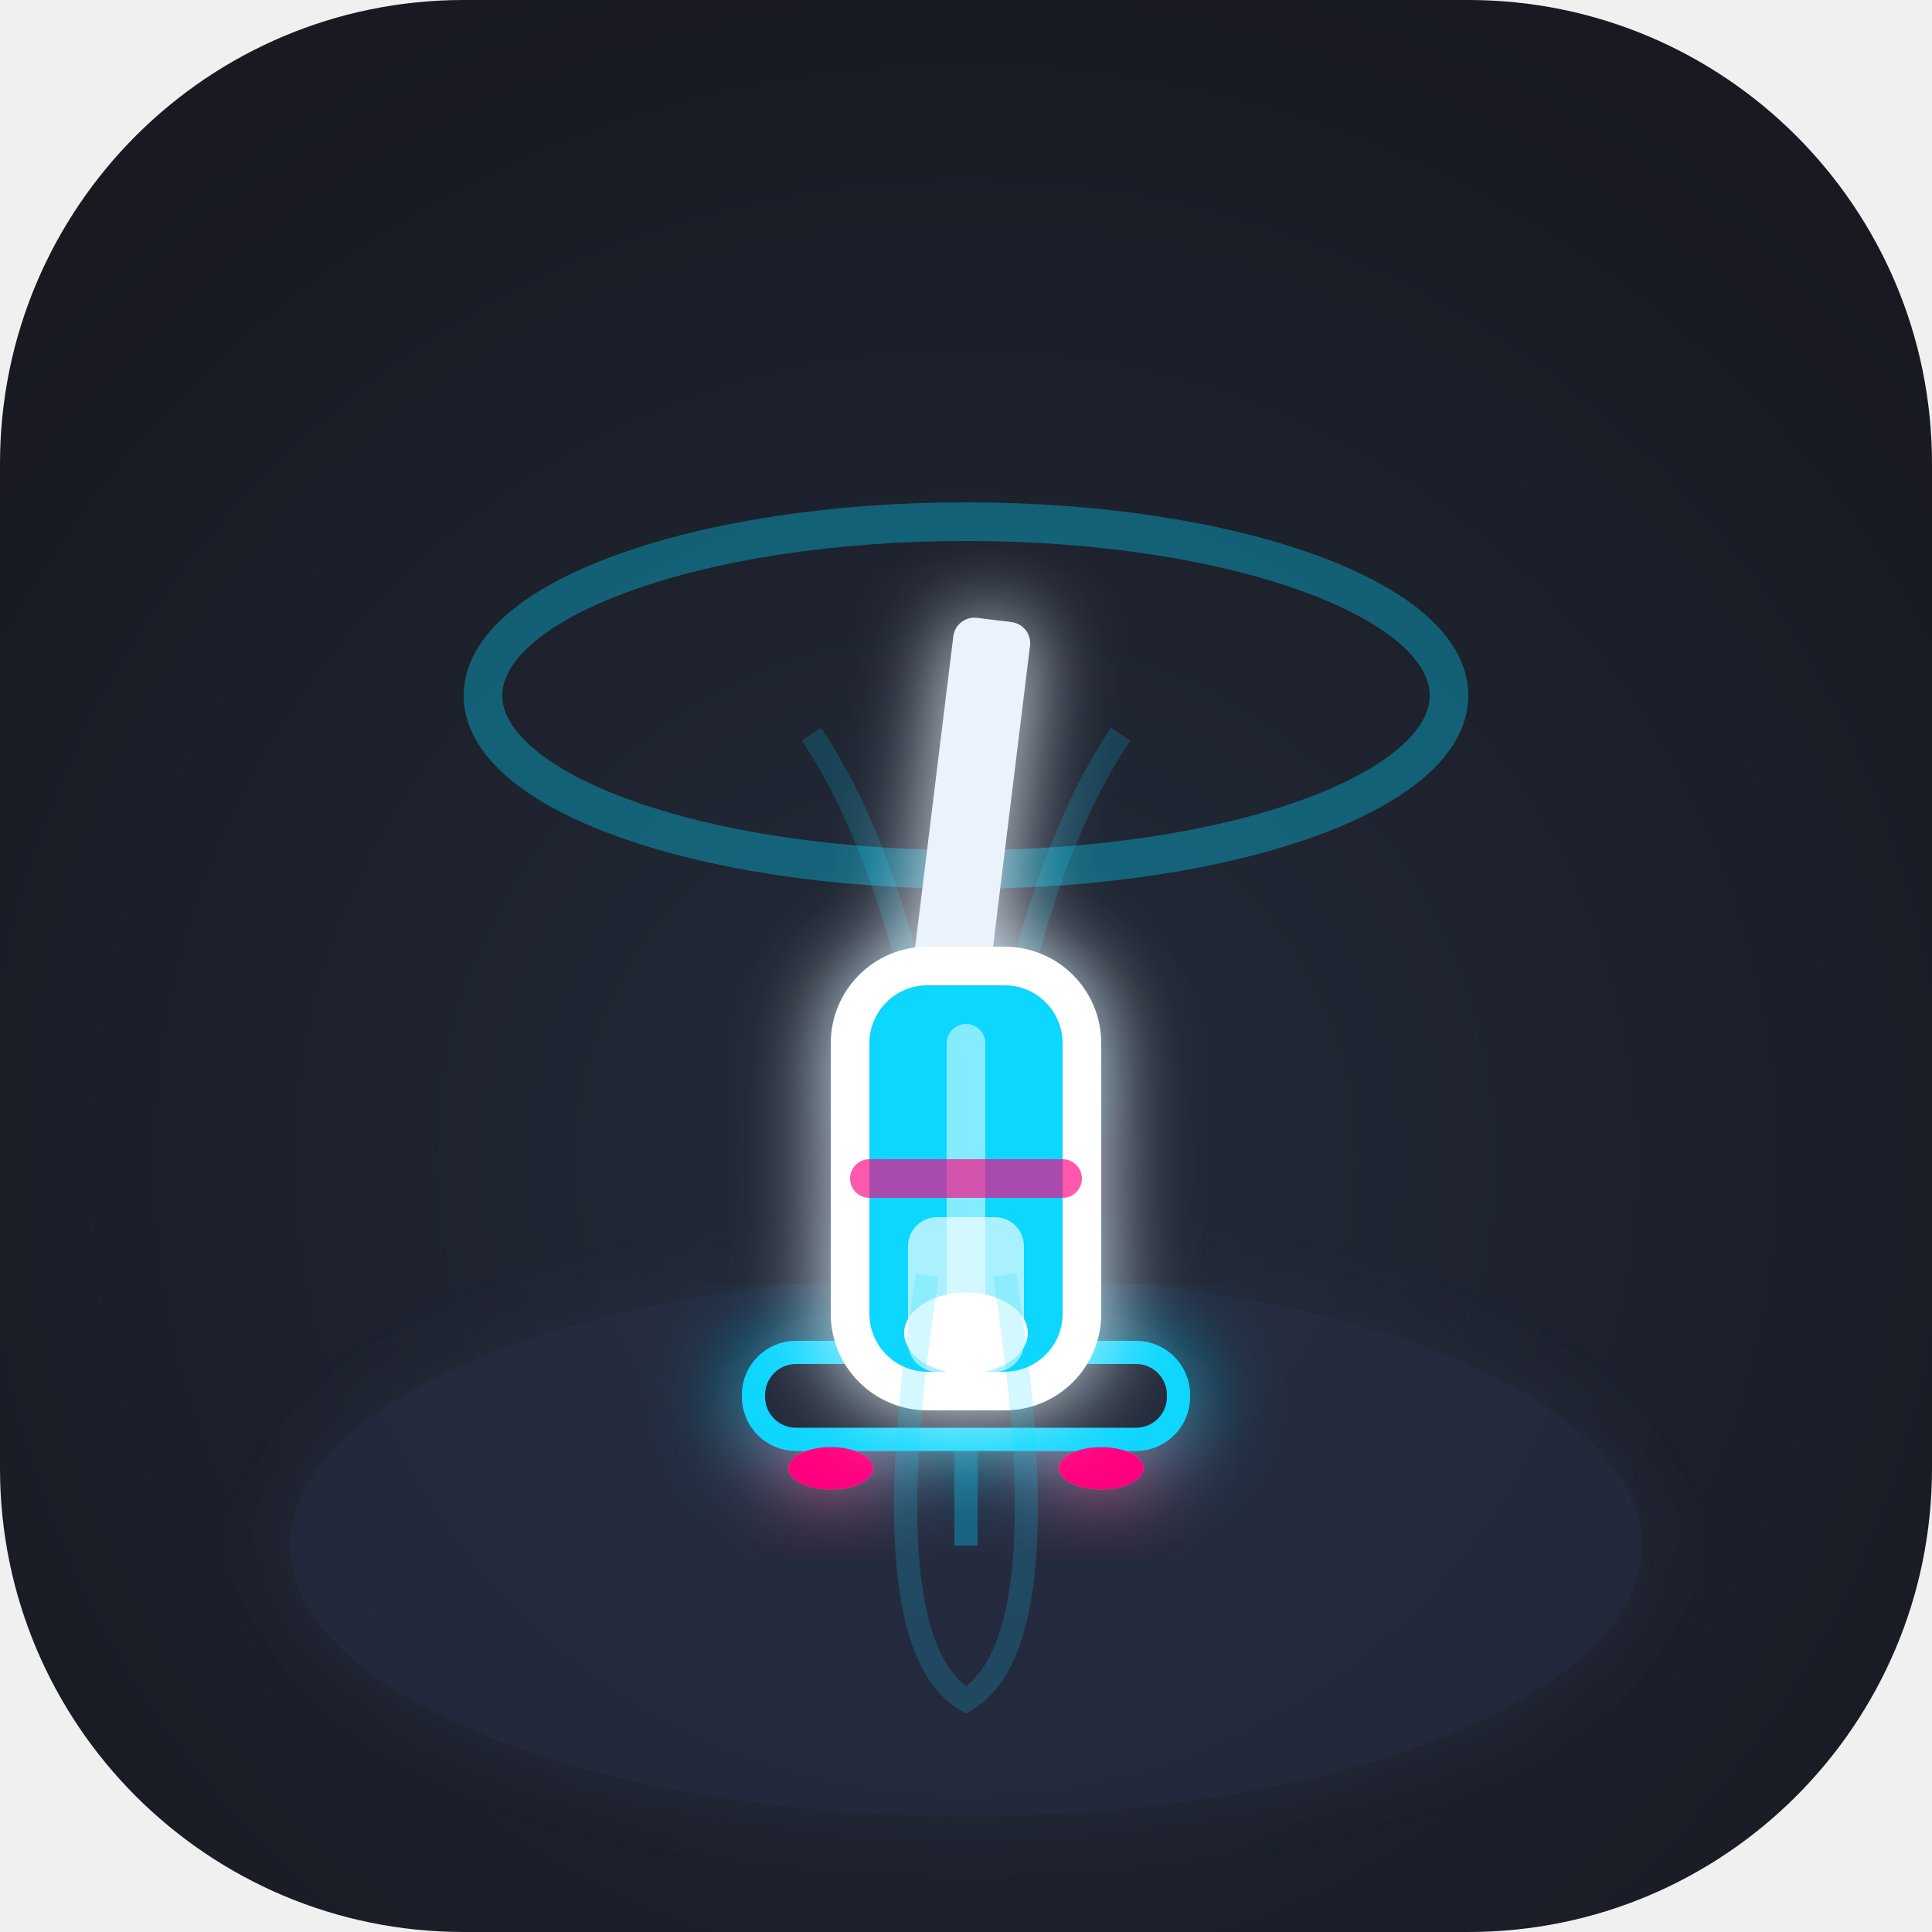
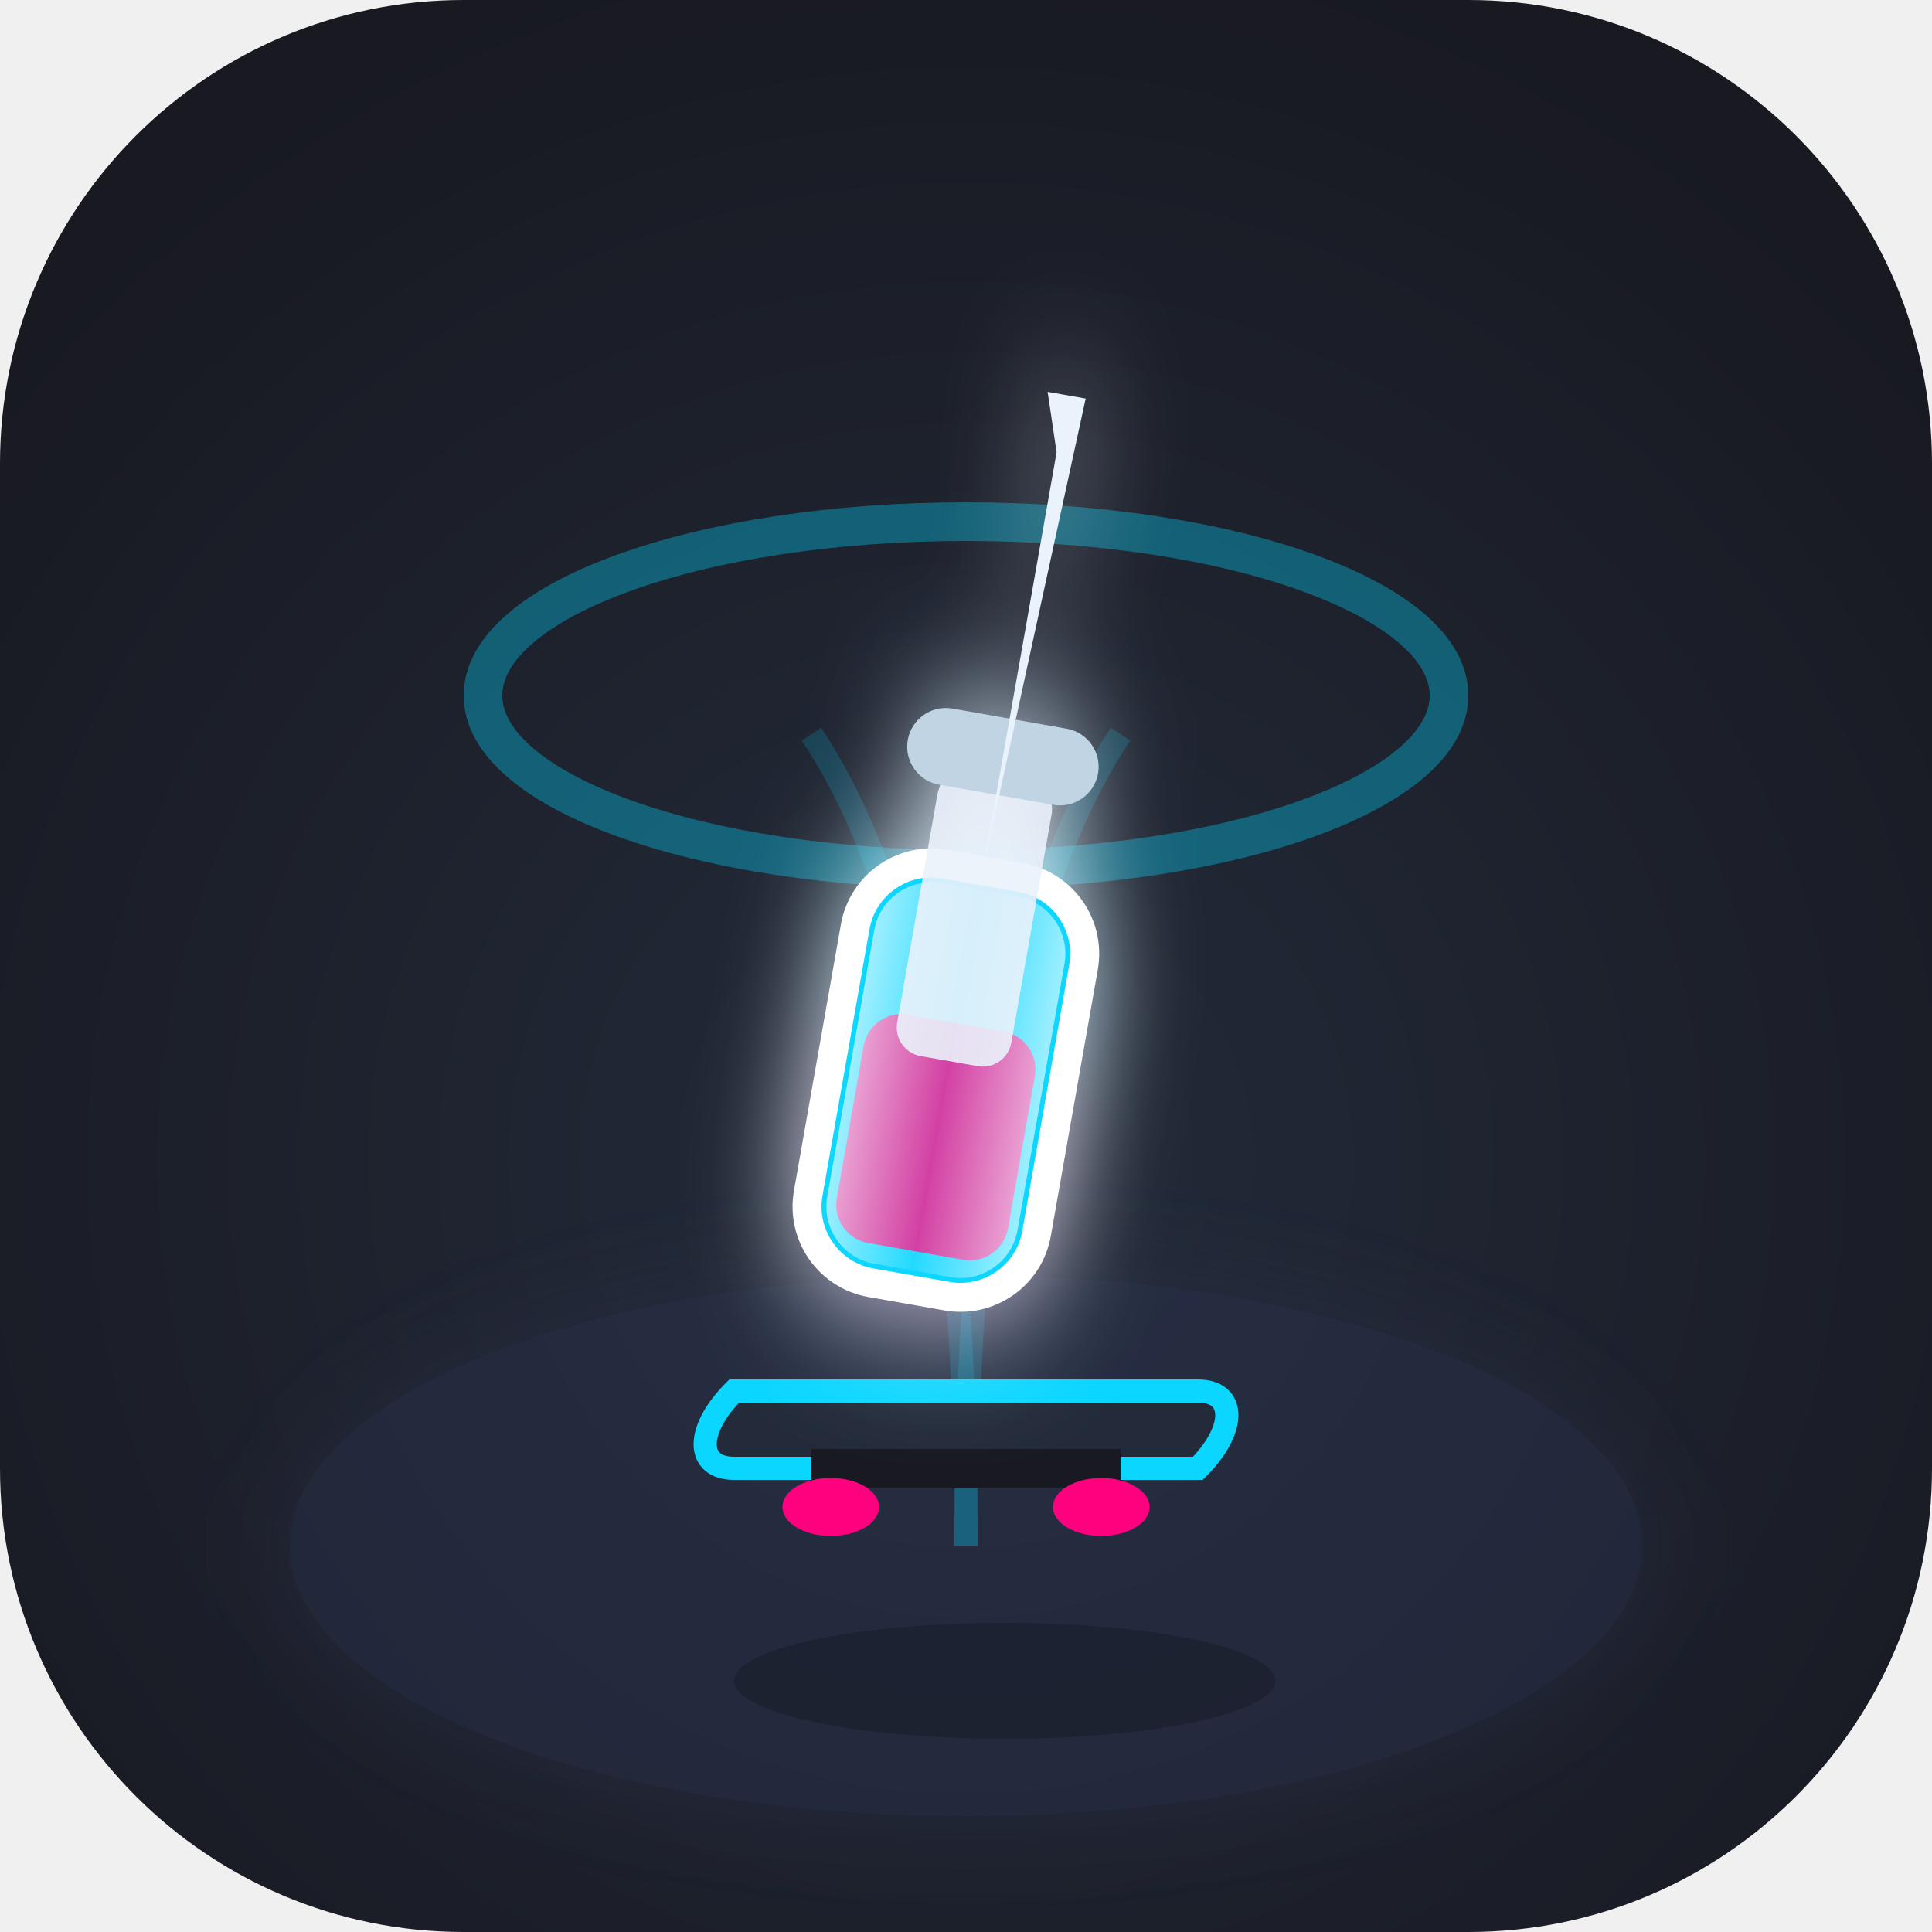
<svg xmlns="http://www.w3.org/2000/svg" viewBox="0 0 100 100">
  <defs>
    <filter id="neon" x="-50%" y="-50%" width="200%" height="200%">
-       <feGaussianBlur stdDeviation="2.2" result="glow" />
+       <feGaussianBlur stdDeviation="3" result="glow" />
      <feMerge>
        <feMergeNode in="glow" />
        <feMergeNode in="SourceGraphic" />
      </feMerge>
    </filter>
    <radialGradient id="bg" cx="50%" cy="60%" r="65%">
      <stop offset="0%" stop-color="#232b3a" />
      <stop offset="100%" stop-color="#181921" />
    </radialGradient>
+     <linearGradient id="syringe-sheen" x1="0%" y1="0%" x2="100%" y2="0%">
+       <stop offset="0%" stop-color="rgba(255,255,255,0.6)" />
+       <stop offset="50%" stop-color="rgba(255,255,255,0.1)" />
+       <stop offset="100%" stop-color="rgba(255,255,255,0.6)" />
+     </linearGradient>
  </defs>
  <rect width="100" height="100" rx="24" fill="url(#bg)" />
  <ellipse cx="50" cy="80" rx="35" ry="14" fill="#2f3553" opacity=".38" filter="url(#neon)" />
  <ellipse cx="50" cy="36" rx="25" ry="9" fill="none" stroke="#00cff7" stroke-width="2" opacity=".36" />
  <path d="M42 38 Q50 50 50 80" stroke="#00cff7" stroke-width="1.2" opacity=".18" fill="none" />
  <path d="M58 38 Q50 50 50 80" stroke="#00cff7" stroke-width="1.2" opacity=".18" fill="none" />
-   <g filter="url(#neon)">
-     <rect x="39" y="70" width="22" height="4.5" rx="2.2" fill="#232b3a" stroke="#0ad6ff" stroke-width="1.2" />
-     <ellipse cx="43" cy="76" rx="2.2" ry="1.1" fill="#ff007f" />
-     <ellipse cx="57" cy="76" rx="2.2" ry="1.1" fill="#ff007f" />
+   <g transform="translate(0, 2)">
+     <path d="M38 70 L62 70 C64 70, 64 72, 62 74 L38 74 C36 74, 36 72, 38 70 Z" fill="#232b3a" stroke="#0ad6ff" stroke-width="1.2" />
+     <rect x="42" y="73" width="16" height="2" fill="#181921" />
+     <ellipse cx="43" cy="76" rx="2.5" ry="1.5" fill="#ff007f" />
+     <ellipse cx="57" cy="76" rx="2.5" ry="1.5" fill="#ff007f" />
+     <ellipse cx="52" cy="85" rx="14" ry="3" fill="#000" opacity="0.2" />
  </g>
-   <g filter="url(#neon)">
-     <rect x="48" y="32" width="4" height="24" rx="1.1" fill="#eaf2fb" transform="rotate(7 50 44)" />
-     <rect x="44" y="50" width="12" height="22" rx="4" fill="#0ad6ff" stroke="#fff" stroke-width="2" />
-     <rect x="49" y="53" width="2" height="16" rx="1" fill="#fff" opacity="0.5" />
-     <rect x="47" y="63" width="6" height="8" rx="1.5" fill="#fff" opacity="0.65" />
-     <ellipse cx="50" cy="69" rx="3.2" ry="2.1" fill="#fff" />
-     <rect x="44" y="60" width="12" height="2" rx="1" fill="#ff007f" opacity=".65" />
+   <g transform="rotate(10 50 50) translate(0, -5)" filter="url(#neon)">
+     <rect x="44" y="50" width="12" height="22" rx="4" fill="#0ad6ff" stroke="#fff" stroke-width="1.5" />
+     <rect x="45.5" y="58" width="9" height="12" rx="2" fill="#ff007f" opacity=".8" />
+     <rect x="45" y="51" width="10" height="20" rx="3" fill="url(#syringe-sheen)" />
+     <g>
+       <rect x="47" y="45" width="6" height="15" rx="1.5" fill="#eaf2fb" opacity="0.9" />
+       <rect x="45" y="42" width="10" height="4" rx="2" fill="#c0d4e3" />
+     </g>
+     <path d="M50 50 L50 28 L49 25 L51 25 Z" fill="#eaf2fb" />
  </g>
-   <path d="M48 66 Q45 85 50 88 Q55 85 52 66" stroke="#0ad6ff" stroke-width="1.2" opacity="0.18" fill="none" />
</svg>
